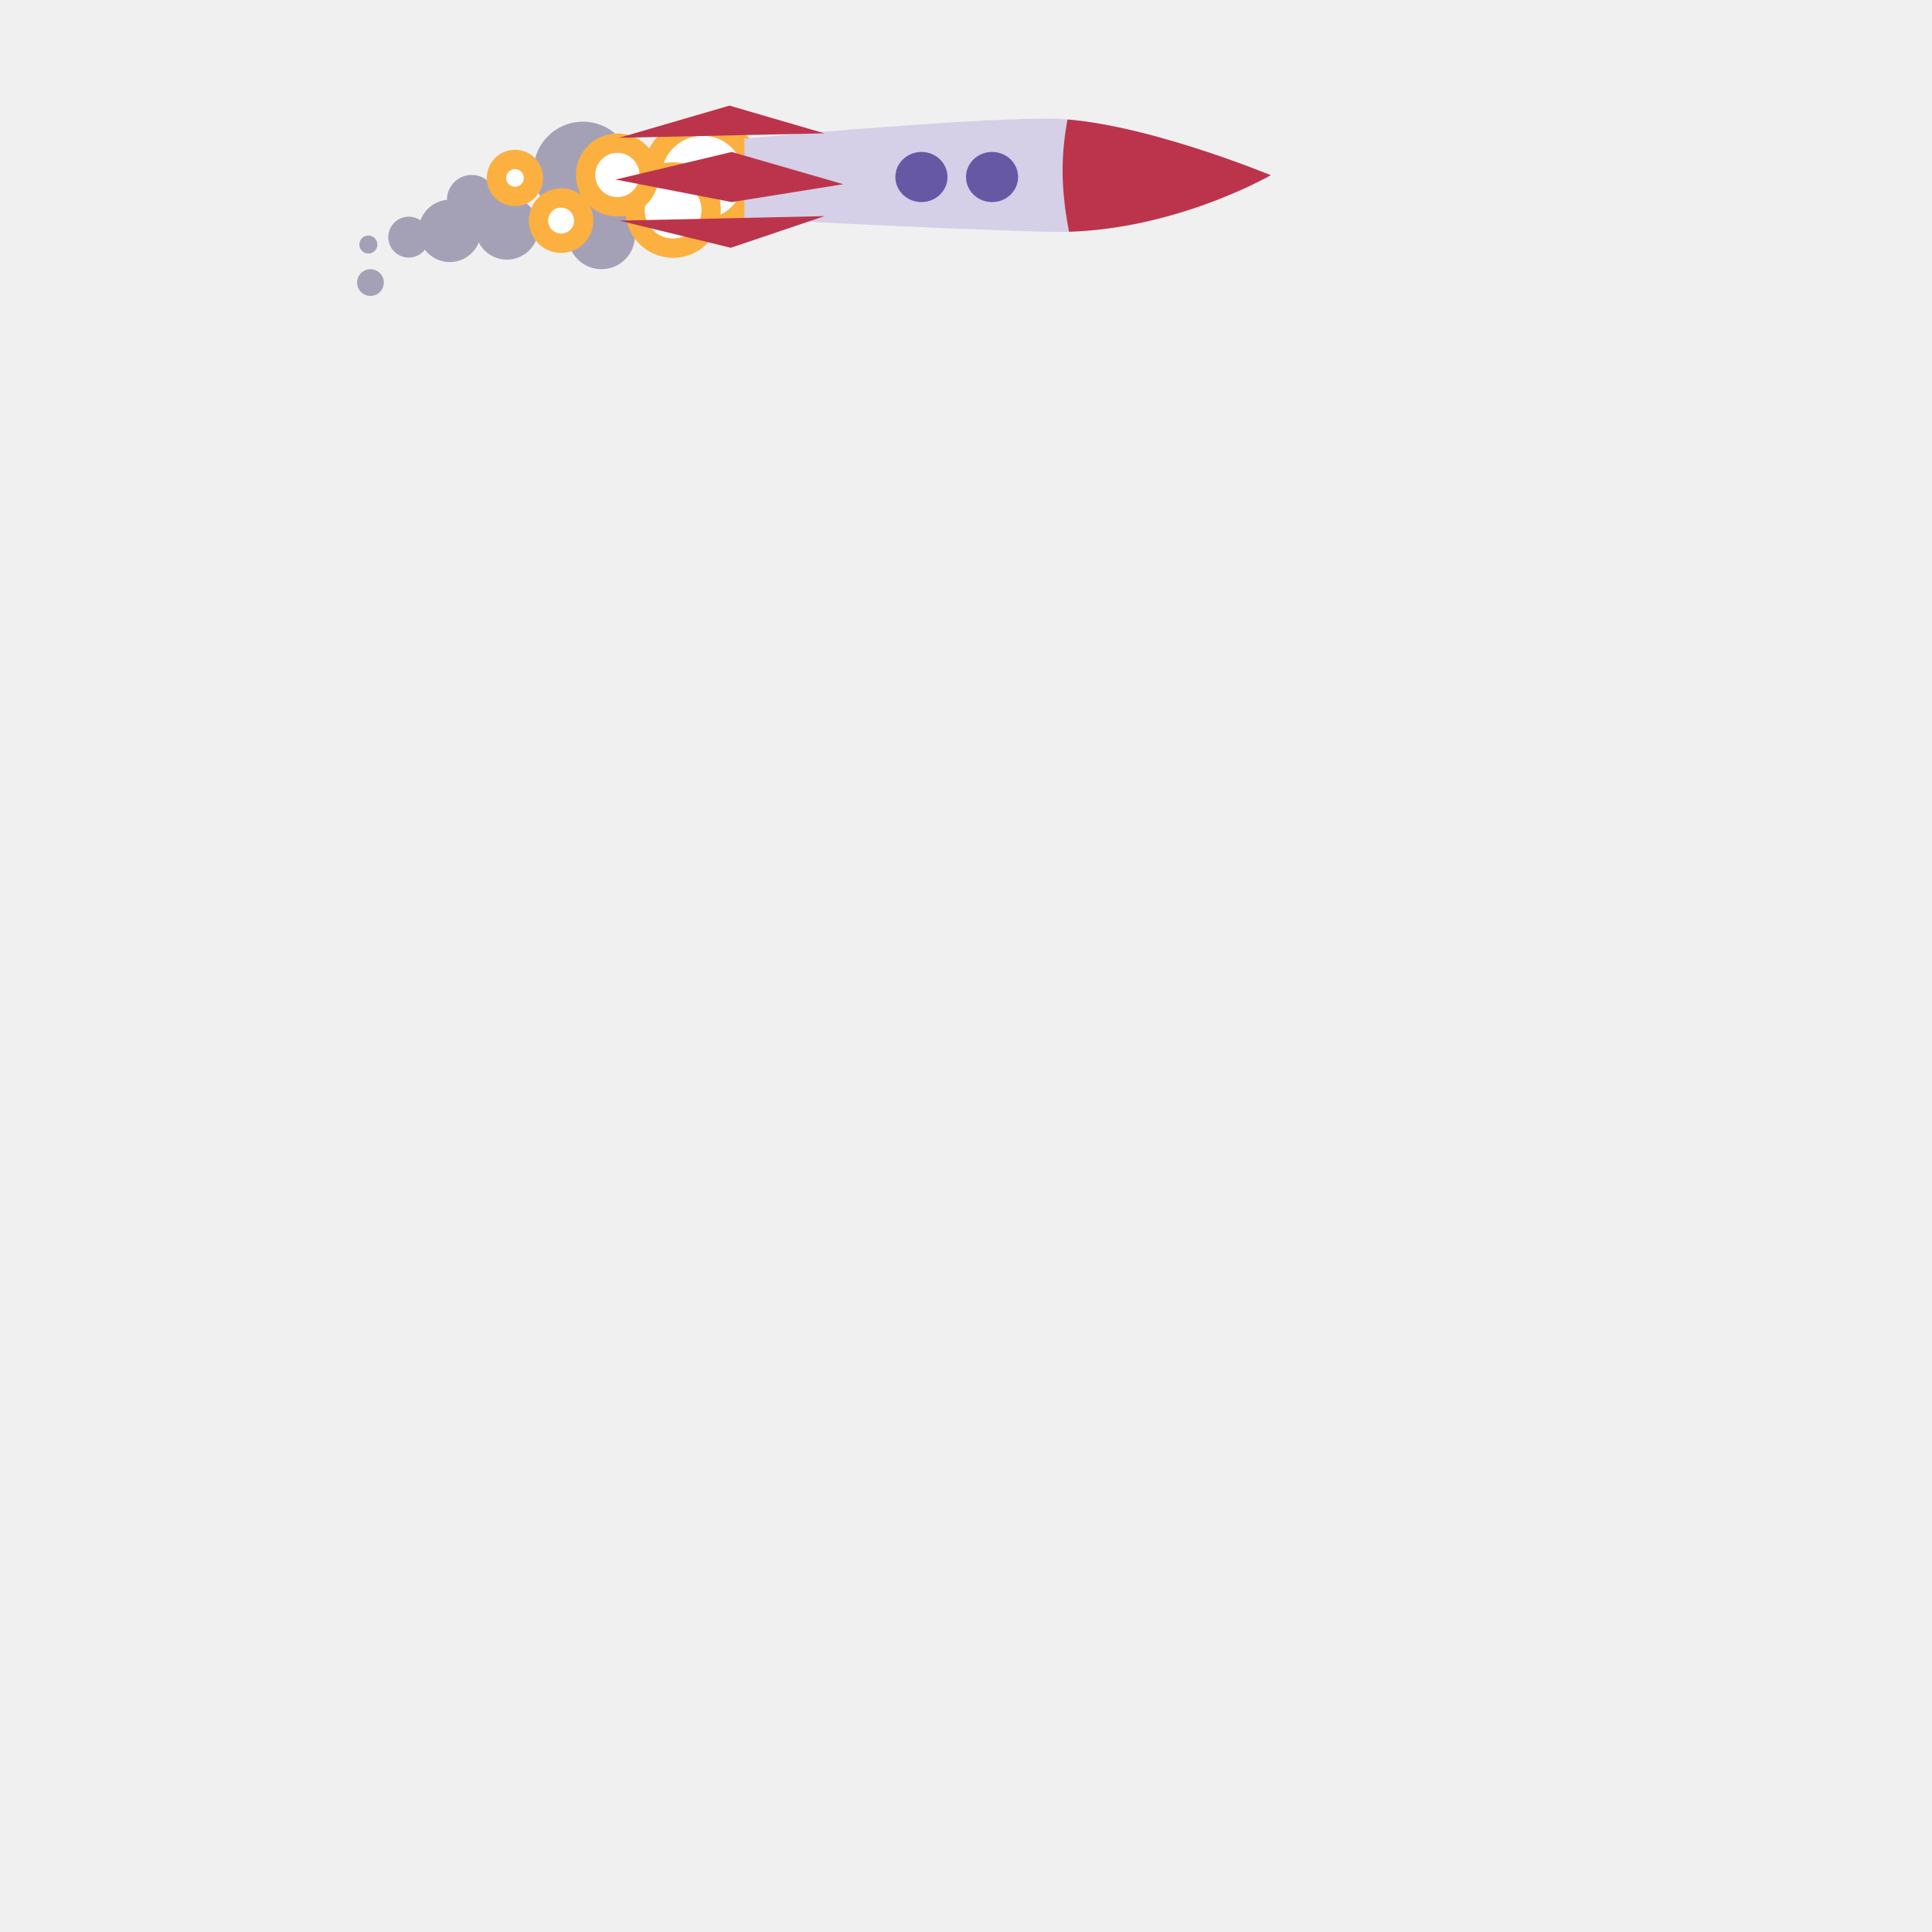
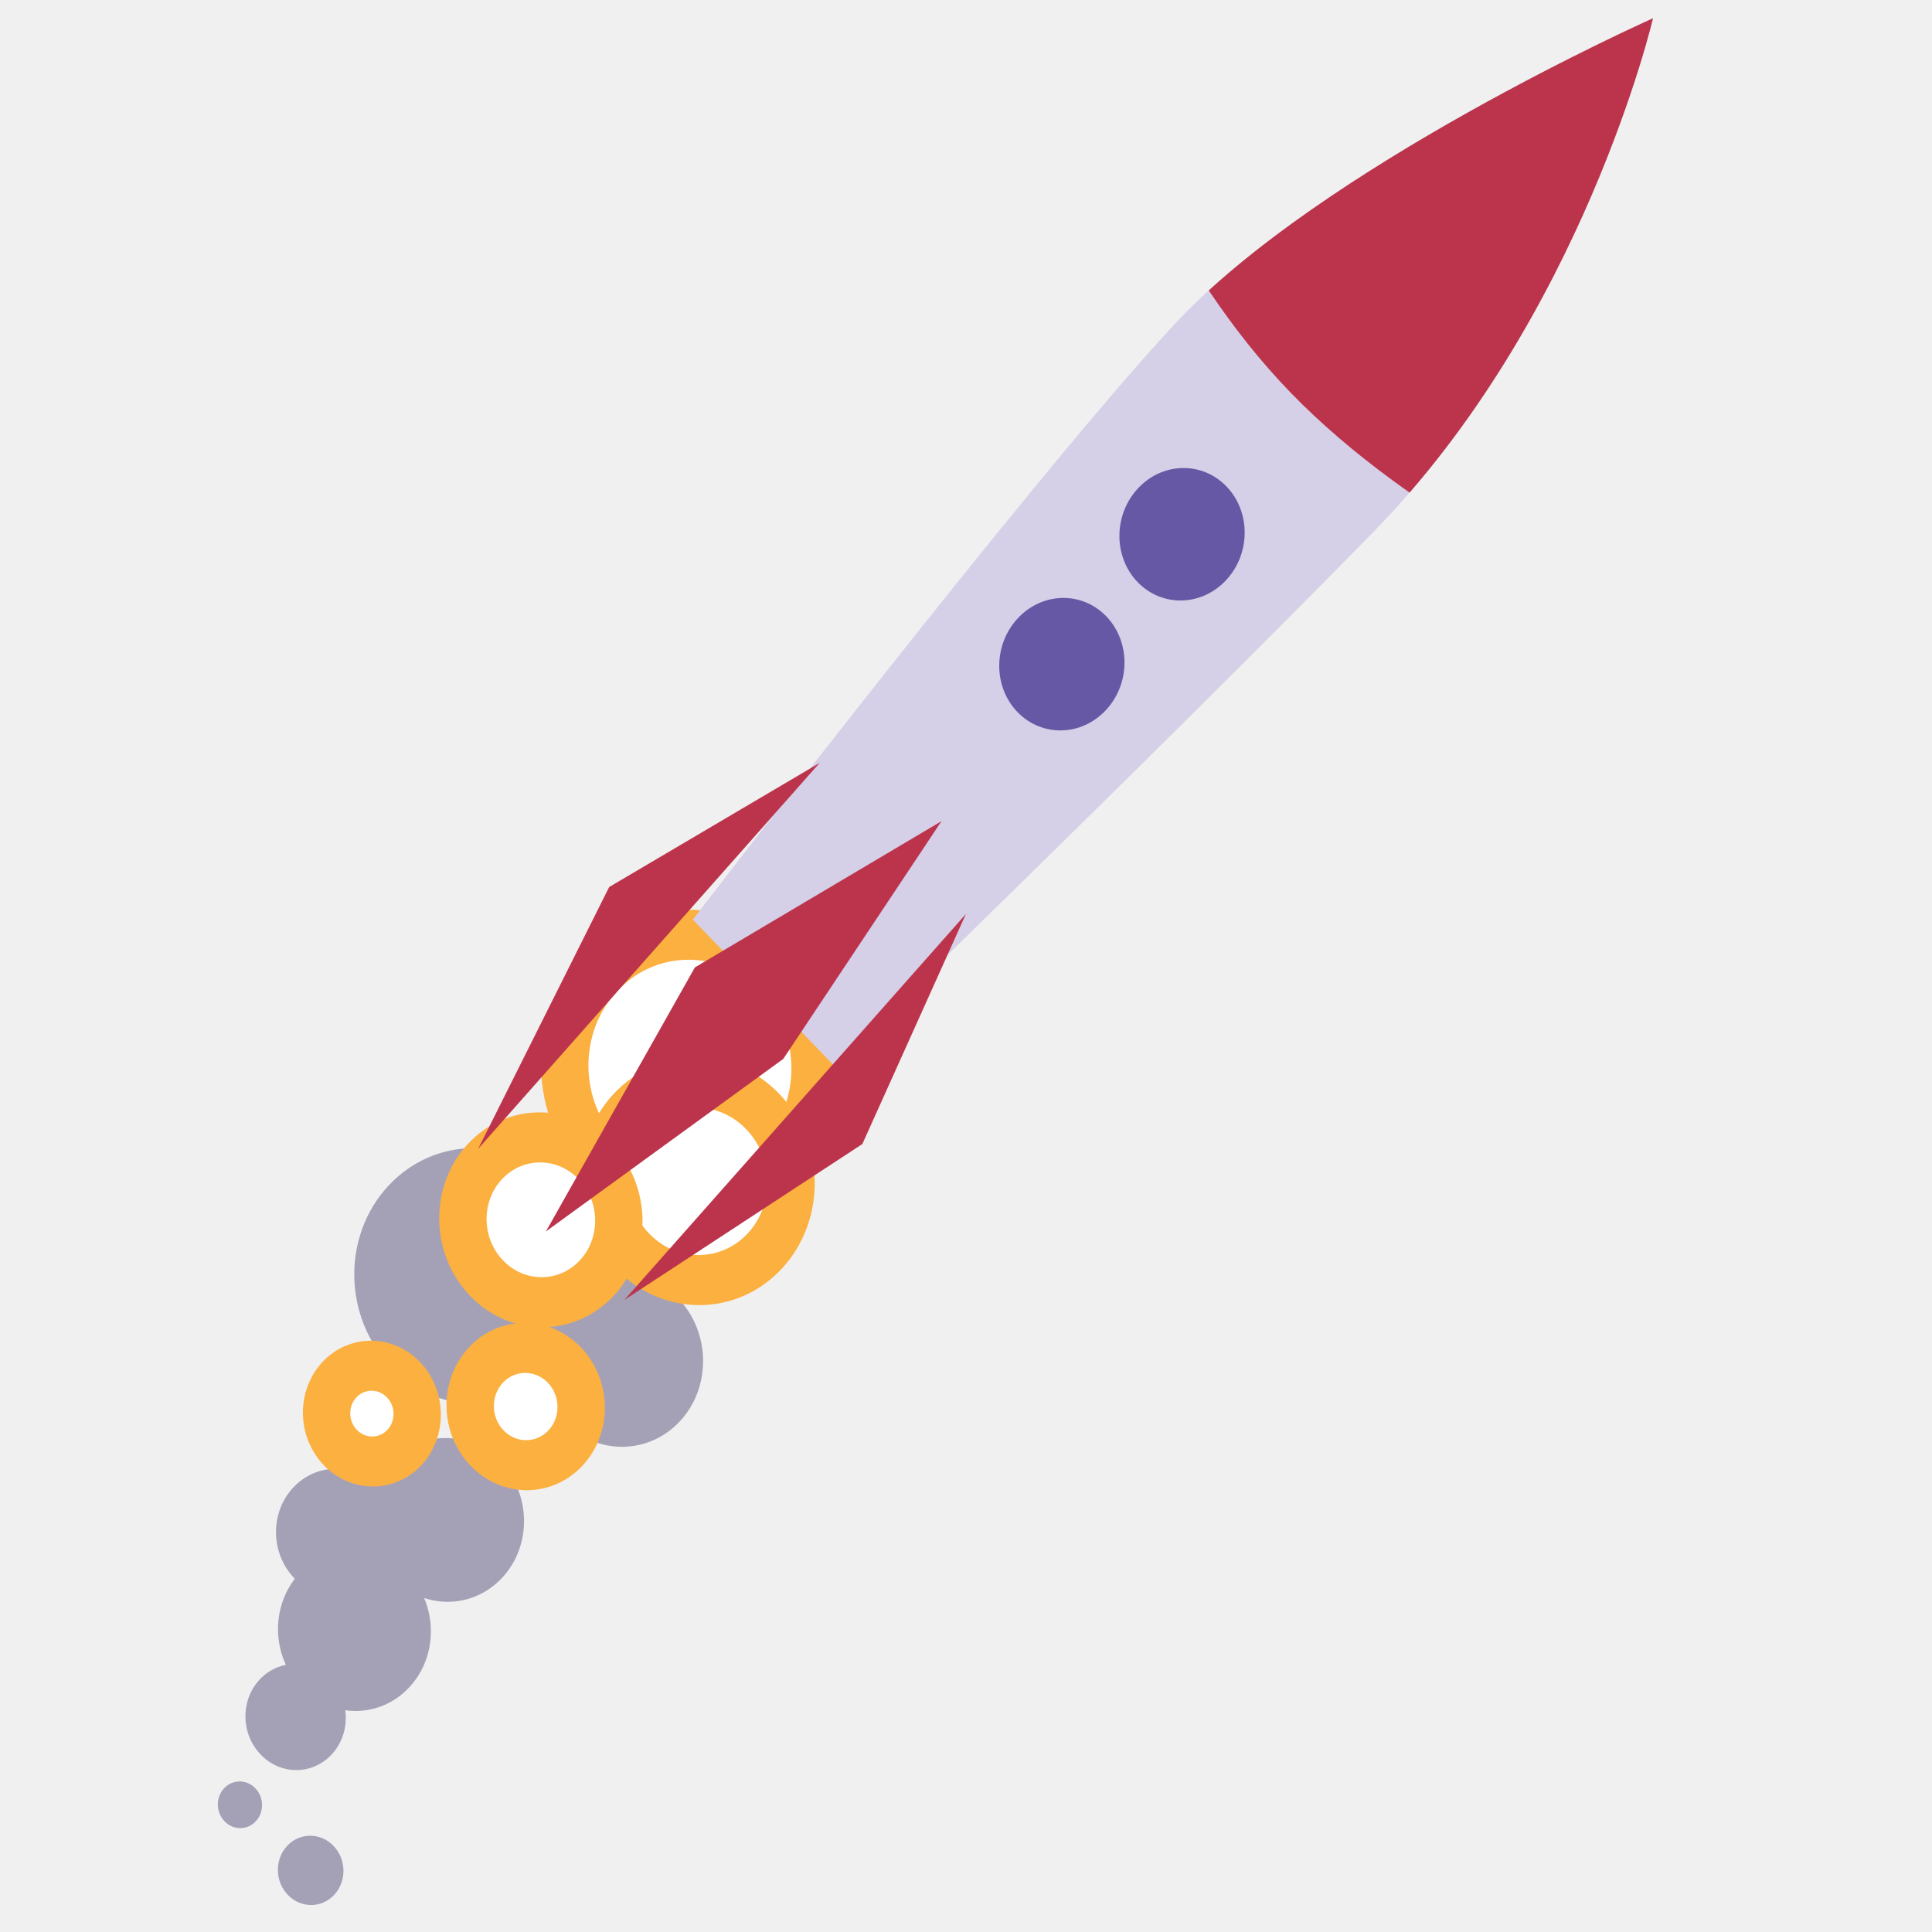
- <svg xmlns="http://www.w3.org/2000/svg" xmlns:xlink="http://www.w3.org/1999/xlink" version="1.1" x="0px" y="0px" width="500px" height="500px" viewBox="0 0 500 500" enable-background="new 0 0 500 500" xml:space="preserve">
+ <svg xmlns="http://www.w3.org/2000/svg" xmlns:xlink="http://www.w3.org/1999/xlink" version="1.1" x="0px" y="0px" width="500px" height="500px" viewBox="0 0 500 500" enable-background="new 0 0 500 500" xml:space="preserve" id="svg2">
+   <defs id="defs86" />
  <g id="Layer_5" display="none">
-     <rect display="inline" fill="#492D7C" width="500" height="500" />
+     <rect display="inline" fill="#492D7C" width="500" height="500" id="rect5" />
  </g>
  <g id="Moon" display="none">
    <g id="Layer_1" display="inline">
-       <circle fill="#A98995" cx="245.43" cy="254.602" r="148.772" />
+       <circle fill="#A98995" cx="245.43" cy="254.602" r="148.772" id="circle9" />
    </g>
    <g id="Layer_2" display="inline">
-       <defs>
+       <defs id="defs12">
        <circle id="SVGID_1_" cx="246.183" cy="255.354" r="148.772" />
      </defs>
      <clipPath id="SVGID_2_">
-         <use xlink:href="#SVGID_1_" overflow="visible" />
+         <use xlink:href="#SVGID_1_" overflow="visible" id="use16" />
      </clipPath>
      <g id="Layer_3" clip-path="url(#SVGID_2_)">
-         <circle fill="#E2C7C1" cx="308.905" cy="213.438" r="148.772" />
+         <circle fill="#E2C7C1" cx="308.905" cy="213.438" r="148.772" id="circle19" />
      </g>
    </g>
    <g id="Layer_4" display="inline">
-       <circle fill="#A98995" cx="170.234" cy="216.679" r="37.922" />
-       <circle fill="#A98995" cx="183.872" cy="299.694" r="29.416" />
-       <circle fill="#A98995" cx="219.098" cy="254.602" r="19.368" />
-       <circle fill="#A98995" cx="219.425" cy="342.342" r="44.06" />
+       <circle fill="#A98995" cx="170.234" cy="216.679" r="37.922" id="circle22" />
+       <circle fill="#A98995" cx="183.872" cy="299.694" r="29.416" id="circle24" />
+       <circle fill="#A98995" cx="219.098" cy="254.602" r="19.368" id="circle26" />
+       <circle fill="#A98995" cx="219.425" cy="342.342" r="44.06" id="circle28" />
    </g>
  </g>
-   <g id="Rocket">
-     <g id="Layer_13">
- 	</g>
+   <g id="Rocket" transform="matrix(1.701556,-1.83966,1.765253,1.824472,-211.8227,527.0031)">
+     <g id="Layer_13" />
    <g id="Layer_14">
-       <circle fill="#A4A1B7" cx="150.861" cy="44.295" r="12.801" />
-       <circle fill="#A4A1B7" cx="155.646" cy="60.982" r="8.686" />
-       <circle fill="#A4A1B7" cx="131.179" cy="59.018" r="8.179" />
-       <circle fill="#A4A1B7" cx="122.078" cy="51.691" r="6.411" />
-       <circle fill="#A4A1B7" cx="116.401" cy="59.76" r="8.068" />
-       <circle fill="#A4A1B7" cx="95.872" cy="73.128" r="3.461" />
-       <circle fill="#A4A1B7" cx="95.333" cy="63.28" r="2.333" />
-       <circle fill="#A4A1B7" cx="105.781" cy="61.371" r="5.296" />
+       <circle cx="150.861" cy="44.295" r="12.801" id="circle33" style="fill:#a4a1b7" />
+       <circle cx="155.646" cy="60.982" r="8.686" id="circle35" style="fill:#a4a1b7" />
+       <circle cx="131.179" cy="59.018" r="8.179" id="circle37" style="fill:#a4a1b7" />
+       <circle cx="122.078" cy="51.691" r="6.411" id="circle39" style="fill:#a4a1b7" />
+       <circle cx="116.401" cy="59.76" r="8.068" id="circle41" style="fill:#a4a1b7" />
+       <circle cx="95.872" cy="73.128" r="3.461" id="circle43" style="fill:#a4a1b7" />
+       <circle cx="95.333" cy="63.28" r="2.333" id="circle45" style="fill:#a4a1b7" />
+       <circle cx="105.781" cy="61.371" r="5.296" id="circle47" style="fill:#a4a1b7" />
    </g>
    <g id="Layer_12">
-       <circle fill="#FFFFFF" stroke="#FBB040" stroke-width="5" stroke-miterlimit="10" cx="181.846" cy="45.858" r="13.212" />
-       <circle fill="#FFFFFF" stroke="#FBB040" stroke-width="5" stroke-miterlimit="10" cx="174.194" cy="54.366" r="9.861" />
-       <circle fill="#FFFFFF" stroke="#FBB040" stroke-width="5" stroke-miterlimit="10" cx="159.775" cy="45.281" r="8.231" />
-       <circle fill="#FFFFFF" stroke="#FBB040" stroke-width="5" stroke-miterlimit="10" cx="145.216" cy="57.089" r="5.857" />
-       <circle fill="#FFFFFF" stroke="#FBB040" stroke-width="5" stroke-miterlimit="10" cx="133.275" cy="46.052" r="4.785" />
+       <circle stroke-miterlimit="10" cx="181.846" cy="45.858" r="13.212" id="circle50" style="fill:#ffffff;stroke:#fbb040;stroke-width:5;stroke-miterlimit:10" />
+       <circle stroke-miterlimit="10" cx="174.194" cy="54.366" r="9.861" id="circle52" style="fill:#ffffff;stroke:#fbb040;stroke-width:5;stroke-miterlimit:10" />
+       <circle stroke-miterlimit="10" cx="159.775" cy="45.281" r="8.231" id="circle54" style="fill:#ffffff;stroke:#fbb040;stroke-width:5;stroke-miterlimit:10" />
+       <circle stroke-miterlimit="10" cx="145.216" cy="57.089" r="5.857" id="circle56" style="fill:#ffffff;stroke:#fbb040;stroke-width:5;stroke-miterlimit:10" />
+       <circle stroke-miterlimit="10" cx="133.275" cy="46.052" r="4.785" id="circle58" style="fill:#ffffff;stroke:#fbb040;stroke-width:5;stroke-miterlimit:10" />
    </g>
    <g id="Layer_6">
-       <path fill="#D5CFE7" d="M192.657,35.858c0,0,56.036-5.172,78.449-5.172s57.758,14.655,57.758,14.655s-26.723,15.517-57.758,14.655    c-31.035-0.862-78.449-3.448-78.449-3.448" />
-       <polyline fill="#BC344B" points="218.229,47.673 189.38,39.327 159.311,46.467 189.36,52.296   " />
-       <polyline fill="#BC344B" points="213.366,34.502 188.788,27.33 160.223,35.659   " />
-       <polyline fill="#BC344B" points="213.366,55.938 189.123,64.124 160.223,57.095   " />
+       <path d="m 192.657,35.858 c 0,0 56.036,-5.172 78.449,-5.172 22.413,0 57.758,14.655 57.758,14.655 0,0 -26.723,15.517 -57.758,14.655 -31.035,-0.862 -78.449,-3.448 -78.449,-3.448" id="path61" style="fill:#d5cfe7" />
+       <polyline points="218.229,47.673 189.38,39.327 159.311,46.467 189.36,52.296   " id="polyline63" style="fill:#bc344b" />
+       <polyline points="213.366,34.502 188.788,27.33 160.223,35.659   " id="polyline65" style="fill:#bc344b" />
+       <polyline points="213.366,55.938 189.123,64.124 160.223,57.095   " id="polyline67" style="fill:#bc344b" />
    </g>
    <g id="Layer_9">
-       <ellipse fill="#6758A6" cx="256.743" cy="45.812" rx="6.743" ry="6.485" />
-       <ellipse fill="#6758A6" cx="238.466" cy="45.812" rx="6.743" ry="6.485" />
+       <ellipse cx="256.743" cy="45.812" rx="6.743" ry="6.485" id="ellipse70" style="fill:#6758a6" />
+       <ellipse cx="238.466" cy="45.812" rx="6.743" ry="6.485" id="ellipse72" style="fill:#6758a6" />
    </g>
    <g id="Layer_8">
-       <defs>
-         <path id="SVGID_3_" d="M192.657,35.858c0,0,56.036-5.172,78.449-5.172s57.758,14.655,57.758,14.655s-26.723,15.517-57.758,14.655     s-78.449-3.448-78.449-3.448" />
+       <defs id="defs75">
+         <path id="SVGID_3_" d="m 192.657,35.858 c 0,0 56.036,-5.172 78.449,-5.172 22.413,0 57.758,14.655 57.758,14.655 0,0 -26.723,15.517 -57.758,14.655 -31.035,-0.862 -78.449,-3.448 -78.449,-3.448" />
      </defs>
      <clipPath id="SVGID_4_">
-         <use xlink:href="#SVGID_3_" overflow="visible" />
+         <use xlink:href="#SVGID_3_" overflow="visible" id="use79" style="overflow:visible" x="0" y="0" width="100%" height="100%" />
      </clipPath>
      <g id="Layer_10" clip-path="url(#SVGID_4_)">
-         <path fill="#BC344B" d="M282.76,10.466c0,0-7.759,15.552-7.759,33.638s7.759,37.052,7.759,37.052l53.448-37.052" />
+         <path d="m 282.76,10.466 c 0,0 -7.759,15.552 -7.759,33.638 0,18.086 7.759,37.052 7.759,37.052 l 53.448,-37.052" id="path82" style="fill:#bc344b" />
      </g>
    </g>
  </g>
</svg>
